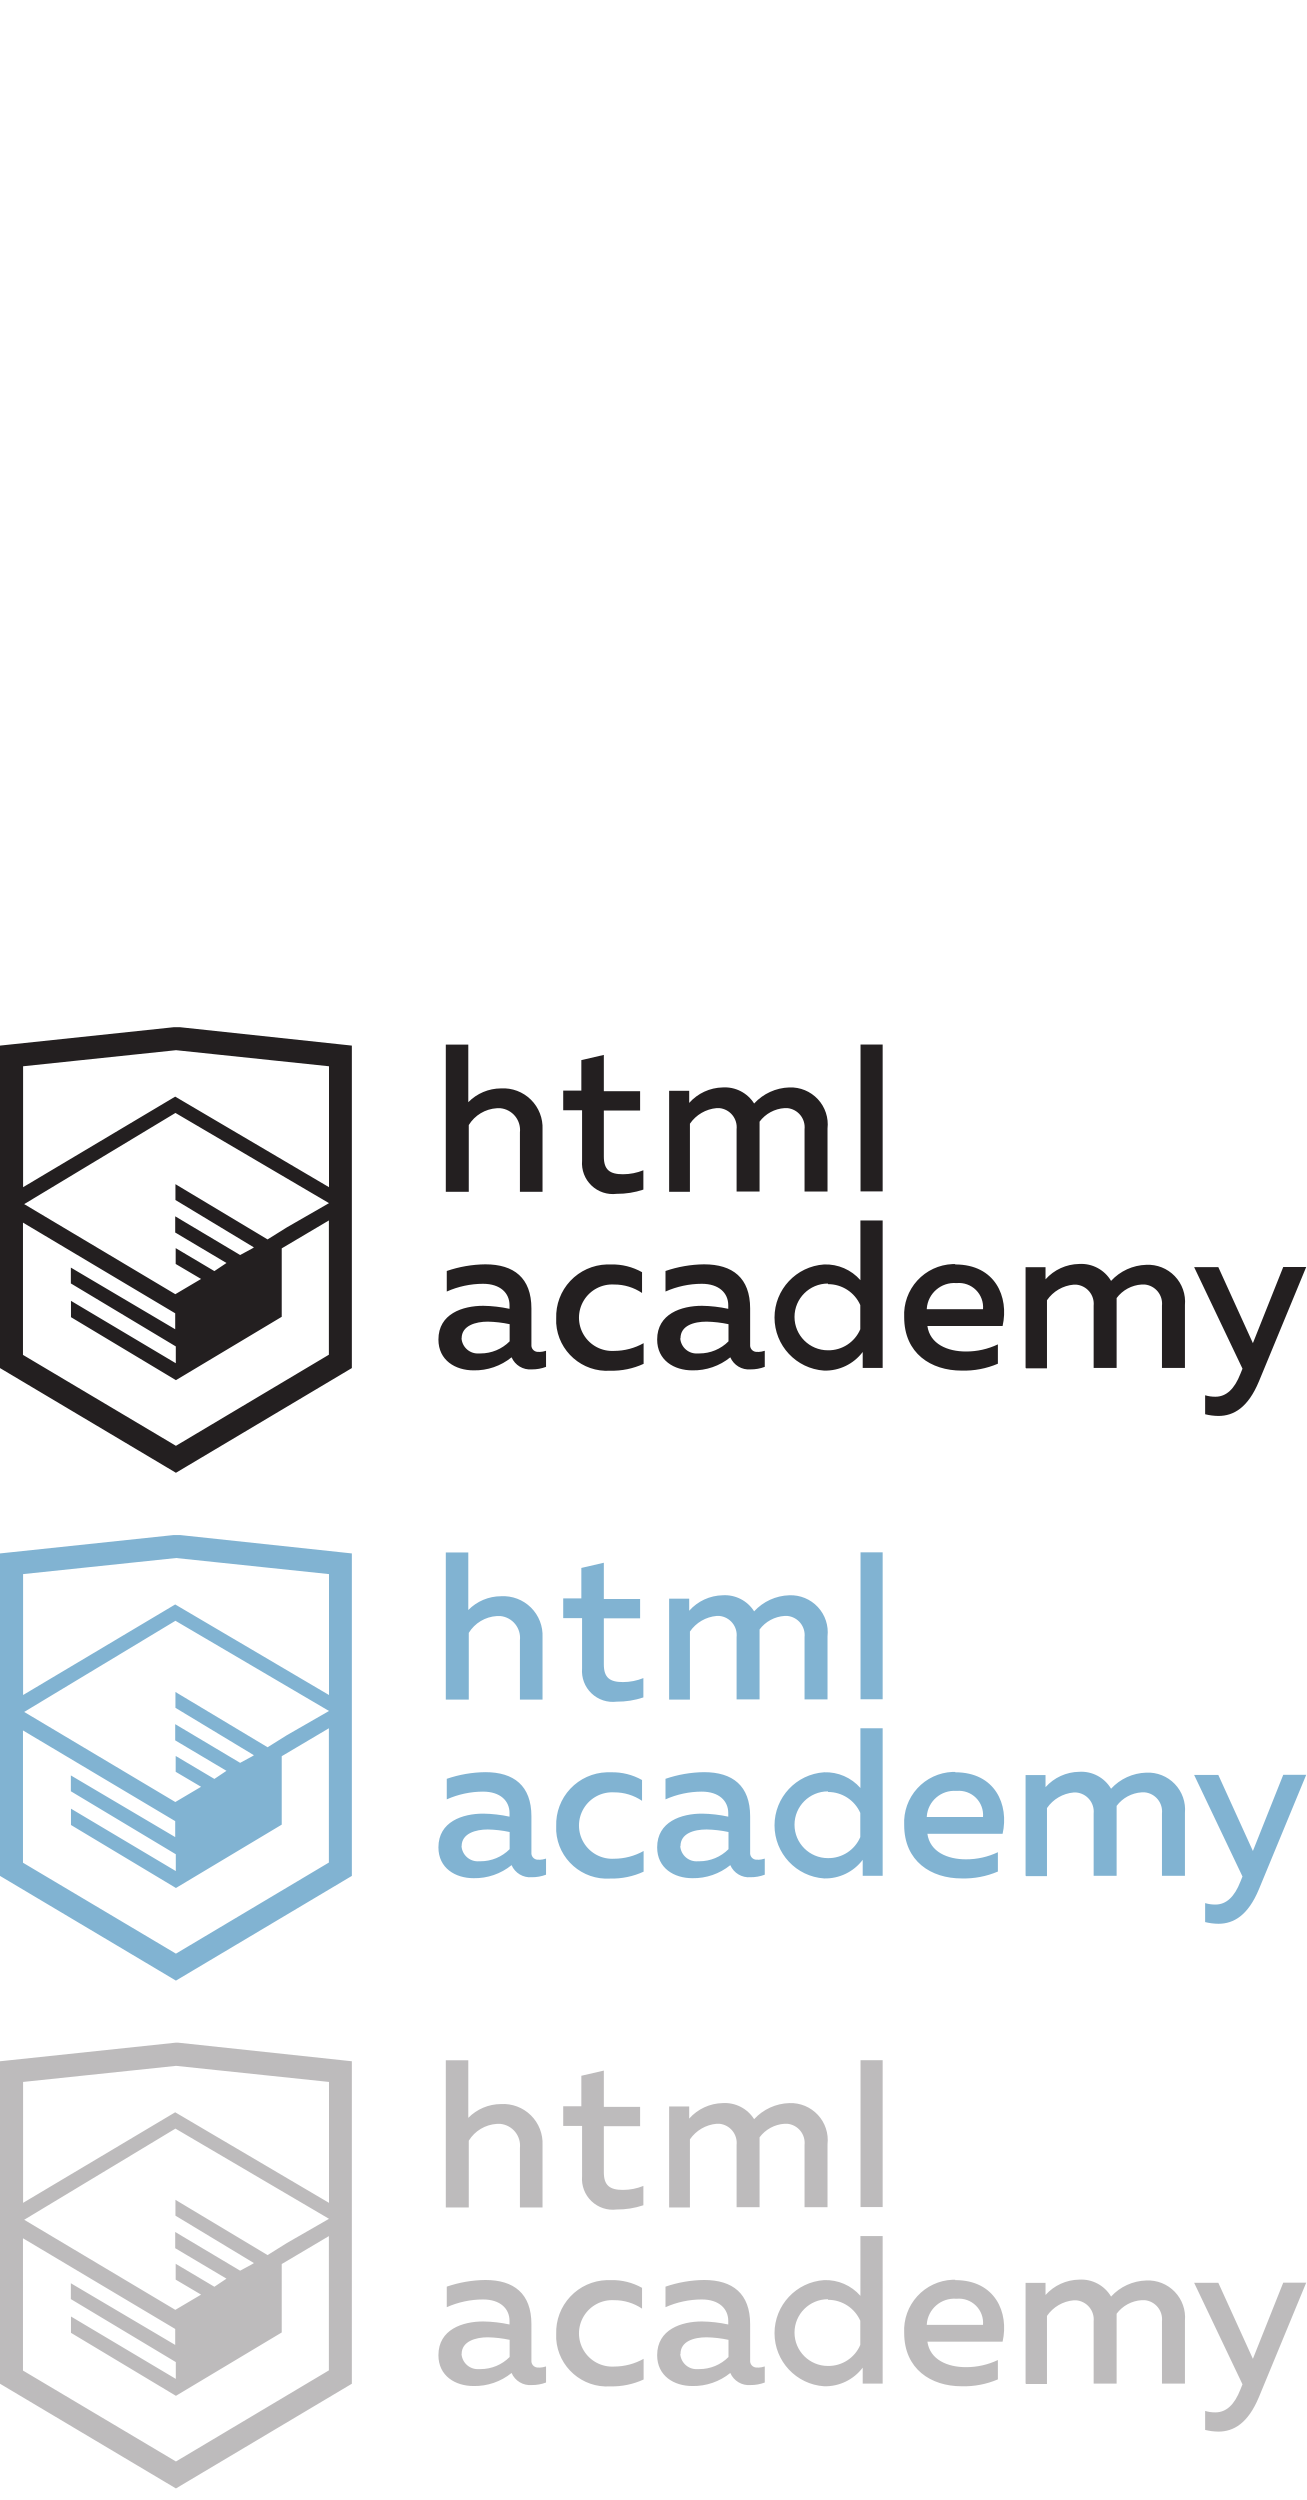
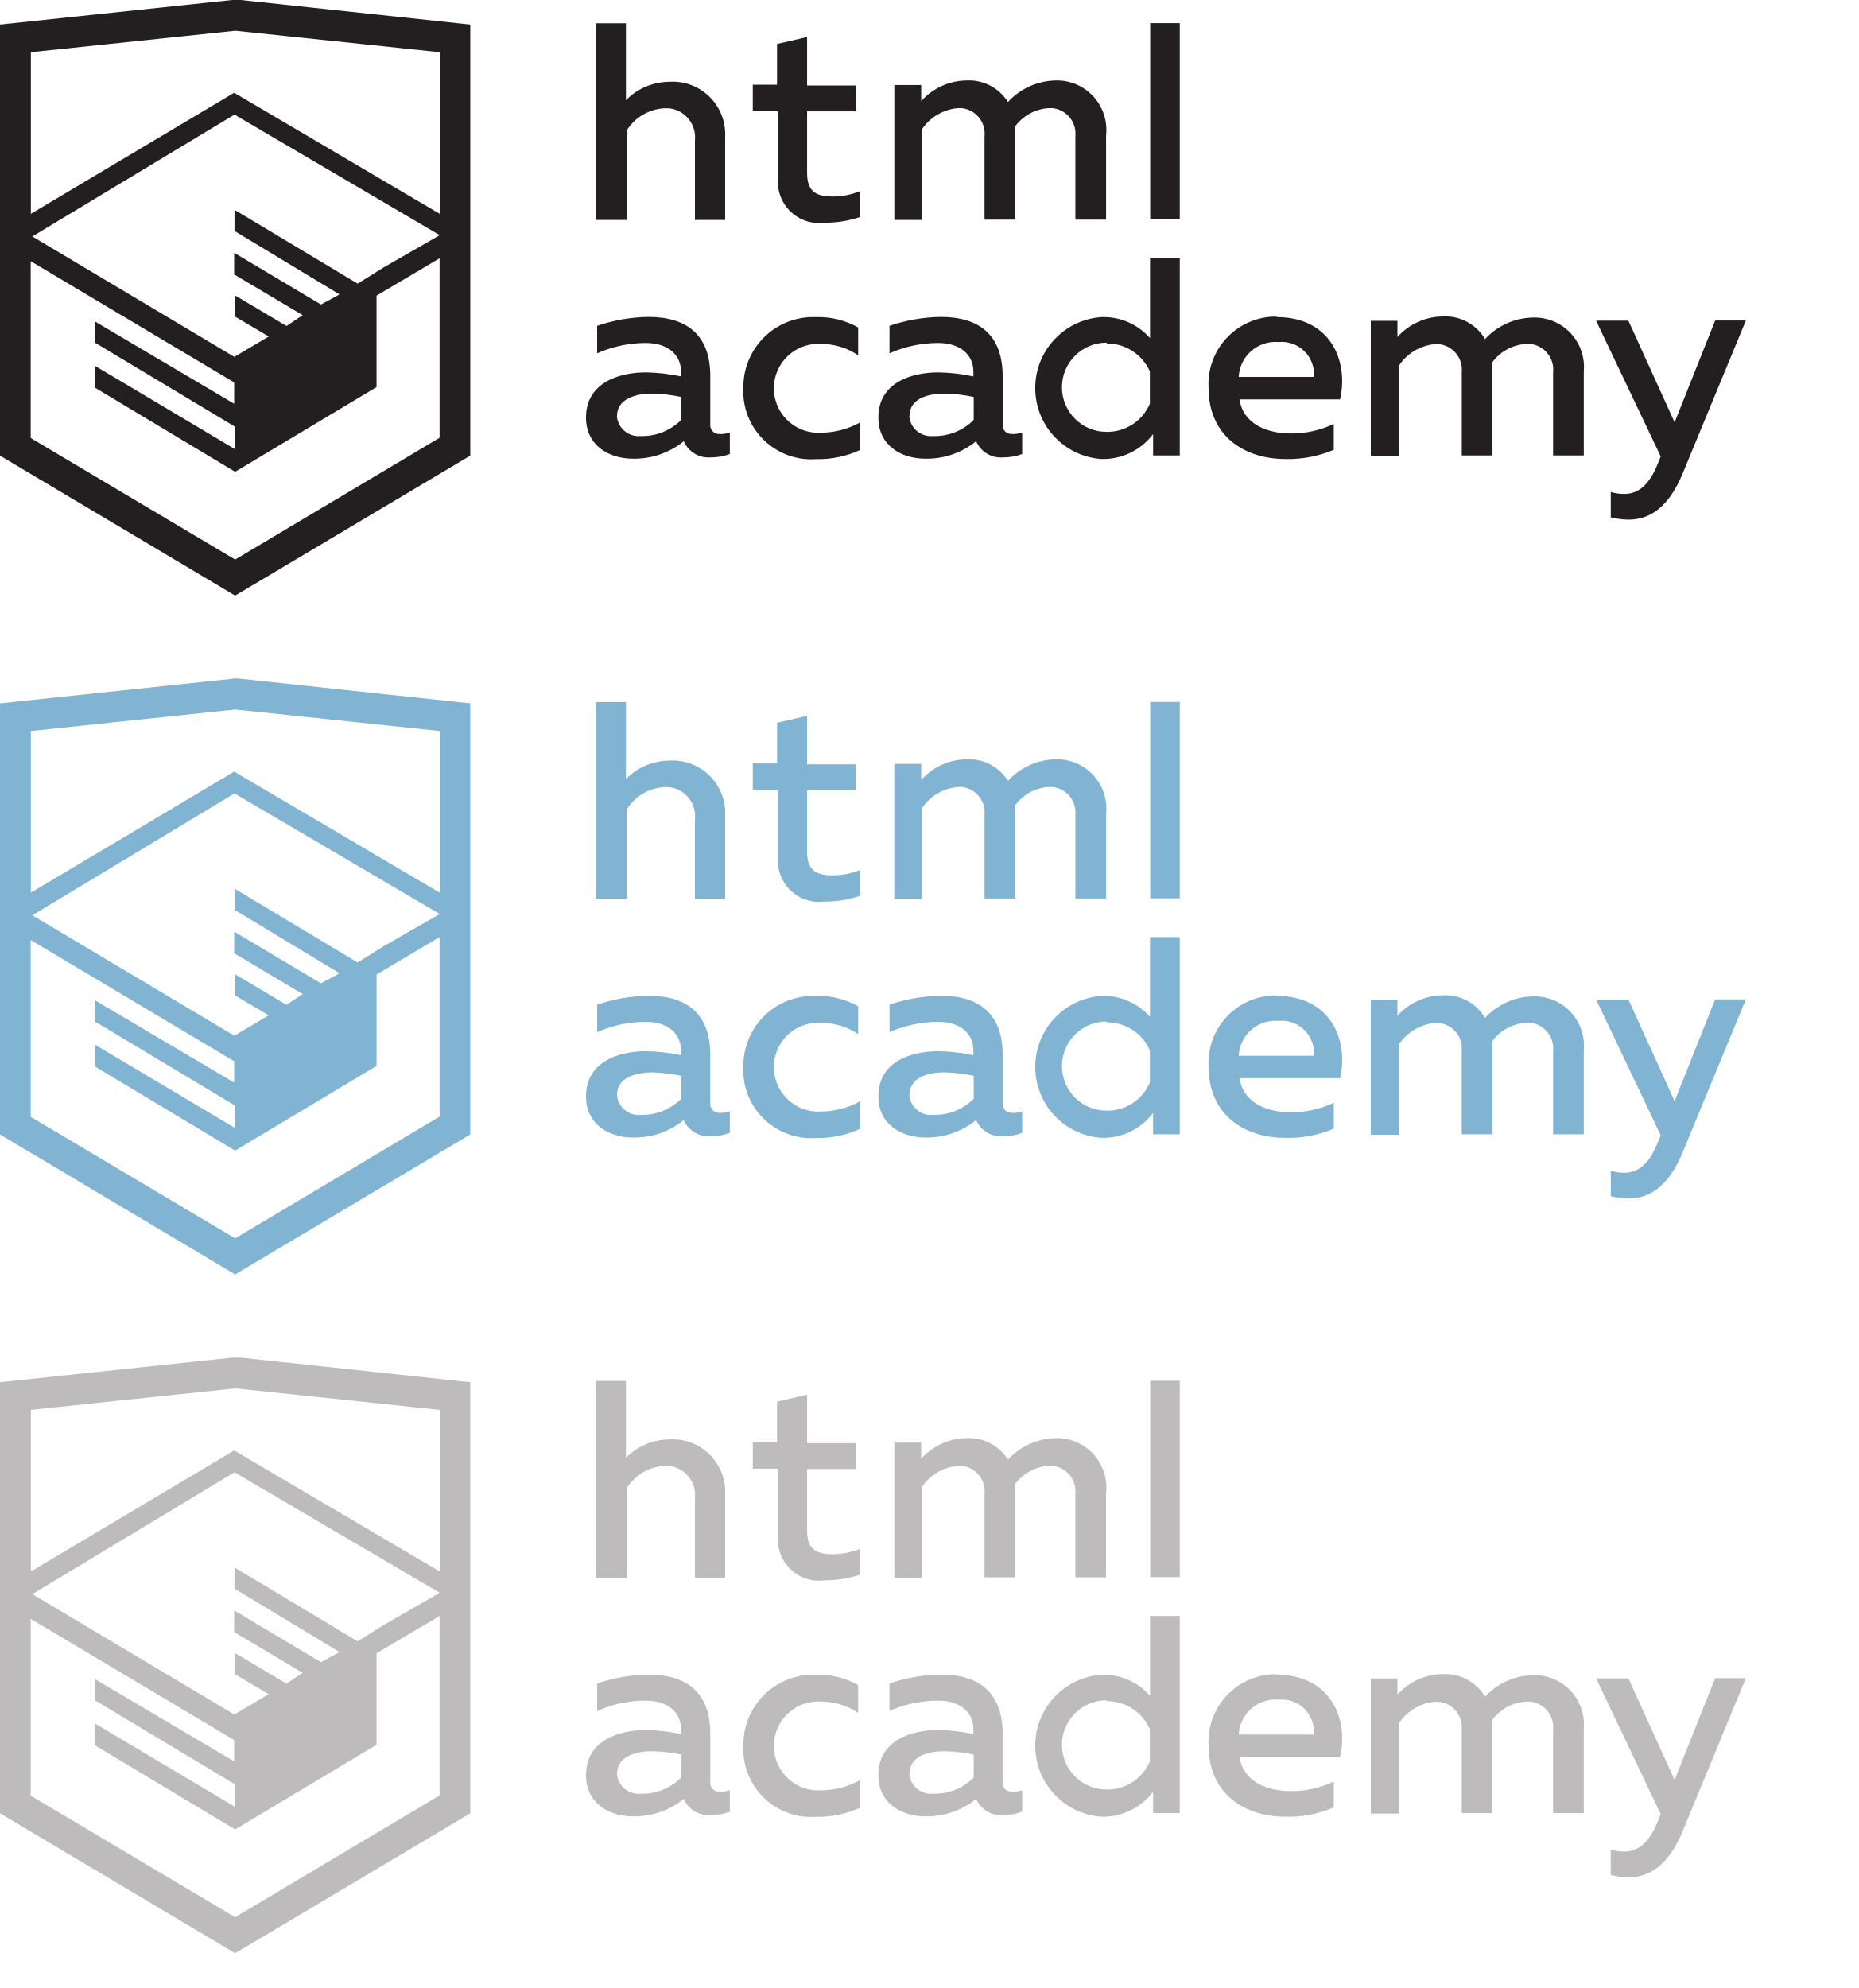
- <svg xmlns="http://www.w3.org/2000/svg" xmlns:xlink="http://www.w3.org/1999/xlink" data-name="Layer 1" width="115" height="220" viewBox="0 0 108.08 36.85">
+ <svg xmlns="http://www.w3.org/2000/svg" xmlns:xlink="http://www.w3.org/1999/xlink" data-name="Layer 1" width="115" height="123" viewBox="115 41">
  <defs>
    <symbol id="Layer_1">
      <path d="M44.61,26.88a2,2,0,0,0,.55-0.1v1.33a3.25,3.25,0,0, 1-1.18.21,1.67,1.67,0,0,1-1.67-1,4.84,4.84,0,0,1-3.14,1.08c-1.51, 0-2.91-.83-2.91-2.55,0-2.13,2-2.79,3.71-2.79a11.08,11.08,0,0,1, 2.17.25v-0.3c0-1-.76-1.77-2.19-1.77a7.42,7.42,0,0,0-3,.64v-1.7a10.21, 10.21,0,0,1,3.19-.55c2.36,0,3.81,1.12,3.81,3.65v3a0.54,0.54,0,0,0, .49.59h0.17Zm-6.44-1.13A1.35,1.35,0,0,0,39.63,27h0.11a3.39,3.39,0, 0,0,2.41-1V24.58a9.72,9.72,0,0,0-1.81-.21c-1,0-2.16.33-2.16, 1.38h0Zm12.36-6.11a5,5,0,0,1,2.57.64V22a4.08,4.08,0,0,0-2.3-.7, 2.75,2.75,0,1,0,0,5.49,5,5,0,0,0,2.43-.64v1.71a6.27,6.27,0,0, 1-2.76.57A4.21,4.21,0,0,1,46,24.51q0-.21,0-0.41a4.32,4.32,0,0, 1,4.18-4.46h0.38Zm12.17,7.24a2,2,0,0,0,.55-0.1v1.33a3.25,3.25,0, 0,1-1.18.21,1.67,1.67,0,0,1-1.67-1,4.84,4.84,0,0,1-3.14,1.08c-1.51, 0-2.91-.83-2.91-2.55,0-2.13,2-2.79,3.71-2.79a11.08,11.08,0,0,1, 2.17.25v-0.3c0-1-.76-1.77-2.19-1.77a7.42,7.42,0,0,0-3,.64v-1.7a10.21, 10.21,0,0,1,3.19-.55c2.36,0,3.81,1.12,3.81,3.65v3a0.54,0.54,0,0,0, .49.59h0.17Zm-6.44-1.13A1.35,1.35,0,0,0,57.73,27h0.11a3.39,3.39,0,0, 0,2.41-1V24.58a9.72,9.72,0,0,0-1.81-.21c-1.06,0-2.16.33-2.16,1.38h0ZM73, 16V28.2H71.35V26.88a3.88,3.88,0,0,1-3.19,1.54,4.4,4.4,0,0,1,0-8.78,3.81, 3.81,0,0,1,3,1.3V16H73Zm-4.53,5.22a2.76,2.76,0,1,0,0,5.52A2.86,2.86,0, 0,0,71.15,25V23A2.91,2.91,0,0,0,68.49,21.27ZM79,19.64c3.31,0,4.46,2.68, 3.92,5.09H76.7c0.21,1.5,1.67,2.11,3.19,2.11a6.11,6.11,0,0,0,2.64-.59v1.6a7.14, 7.14,0,0,1-3,.57C77,28.42,74.78,27,74.78,24a4.18,4.18,0,0,1,4-4.39H79Zm0.09, 1.54a2.28,2.28,0,0,0-2.44,2.1v0.06H81.3A2,2,0,0,0,79.13,21.18Zm5.73, 7V19.87h1.65v1a3.81,3.81,0,0,1,2.78-1.27A2.86,2.86,0,0,1,91.89,21a4.12, 4.12,0,0,1,2.91-1.33A3.06,3.06,0,0,1,98,23V28.2h-1.9V23.05a1.59,1.59, 0,0,0-1.42-1.75H94.42a2.8,2.8,0,0,0-2.07,1.12V28.2h-1.9V23.05A1.59, 1.59,0,0,0,89,21.31H88.8a3,3,0,0,0-2.21,1.29v5.63H84.86Zm21.31-8.33h1.9l-3.91, 9.46c-0.9,2.17-2.09,2.86-3.35,2.86a4.76,4.76,0,0,1-1.1-.14V30.46a2.86,2.86,0,0,0, .85.12c0.9,0,1.58-.64,2.07-1.9l0.17-.42-4-8.4h2l2.86,6.29ZM38.73,1.46V6.22a3.81,3.81, 0,0,1,2.7-1.14,3.25,3.25,0,0,1,3.44,3.4v5.15H43V8.72a1.81,1.81,0,0,0-1.61-2h-0.3a2.93, 2.93,0,0,0-2.32,1.39v5.52h-1.9V1.46h1.9ZM49.94,2.31v3h3V6.91h-3v3.81c0,1.1.5,1.46,1.58, 1.46a4.49,4.49,0,0,0,1.69-.33v1.6A6.8,6.8,0,0,1,51,13.8a2.55,2.55,0,0,1-2.86-2.74V6.89H46.58V5.26h1.5V2.74Zm5.4, 11.31V5.28H57v1A3.81,3.81,0,0,1,59.77,5a2.86,2.86,0,0,1,2.6,1.33A4.12,4.12,0,0,1,65.28,5,3.06, 3.06,0,0,1,68.44,8.4v5.21h-1.9V8.46a1.59,1.59,0,0,0-1.42-1.75H64.89a2.8,2.8,0,0,0-2.07, 1.12v5.78h-1.9V8.46A1.59,1.59,0,0,0,59.5,6.71H59.27A3,3,0,0,0,57.06,8v5.63H55.34ZM71.17, 1.45H73V13.6H71.17V1.45ZM14.71,0H14.55L0,1.54V28.21l14.55,8.66,14.55-8.66V1.54Zm12.5, 27.1L14.55,34.64,1.9,27.12V16.18l12.59,7.5V25L5.86,19.9v1.31l8.68,5.21v1.39L5.87,22.65V24l8.68, 5.21,8.75-5.24V18.31L27.2,16V27.12Zm0-12.53-3.48,2-1.6,1L14.51,13v1.31L21,18.23H21l-0.14.09-1, .54-5.37-3.2V17l4.24,2.52-1,.67-3.2-1.9v1.31l2.1,1.24L14.5,22.1,2,14.65,14.51,7.11Zm0-1.32L14.49, 5.76,1.91,13.25v-10L14.56,1.92,27.21,3.25v10h0Z" transform="translate(0 -0.02)" />
    </symbol>
  </defs>
  <use xlink:href="#Layer_1" x="0" y="0" fill="#231f20" />
  <use xlink:href="#Layer_1" x="0" y="42" fill="#81b3d2" />
  <use xlink:href="#Layer_1" x="0" y="84" fill="#bdbbbc" />
</svg>
